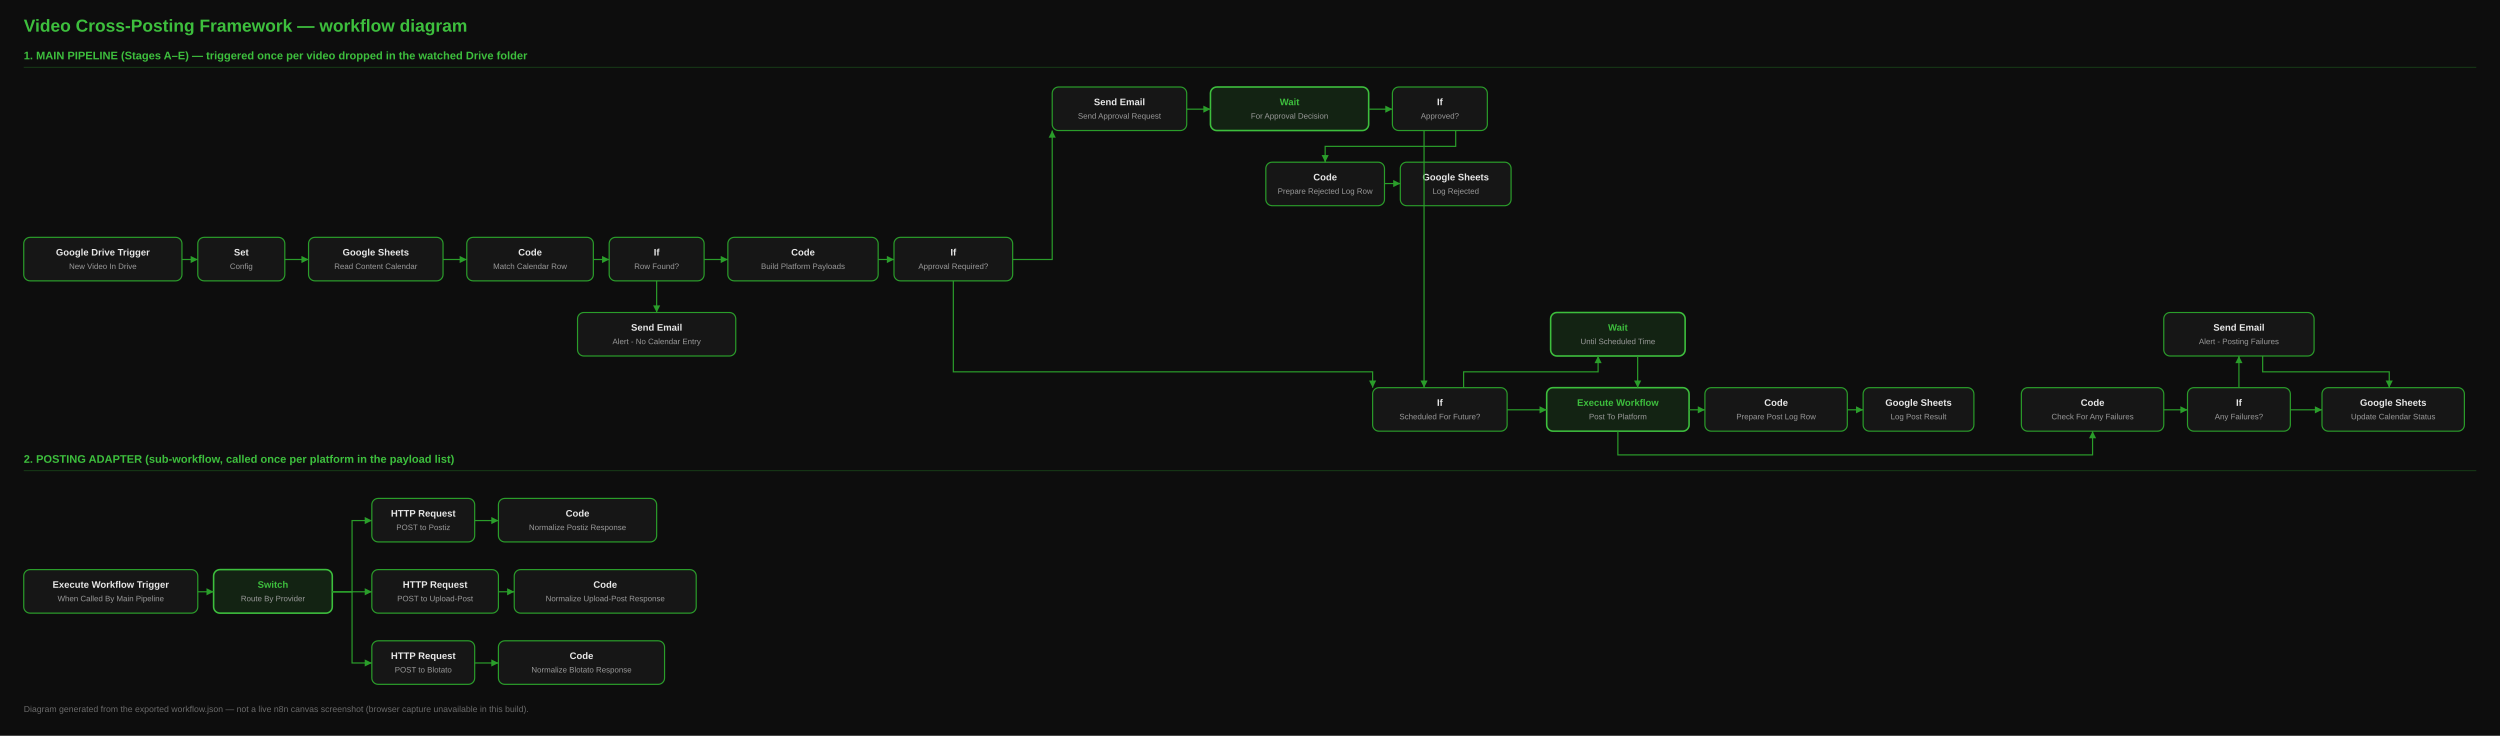
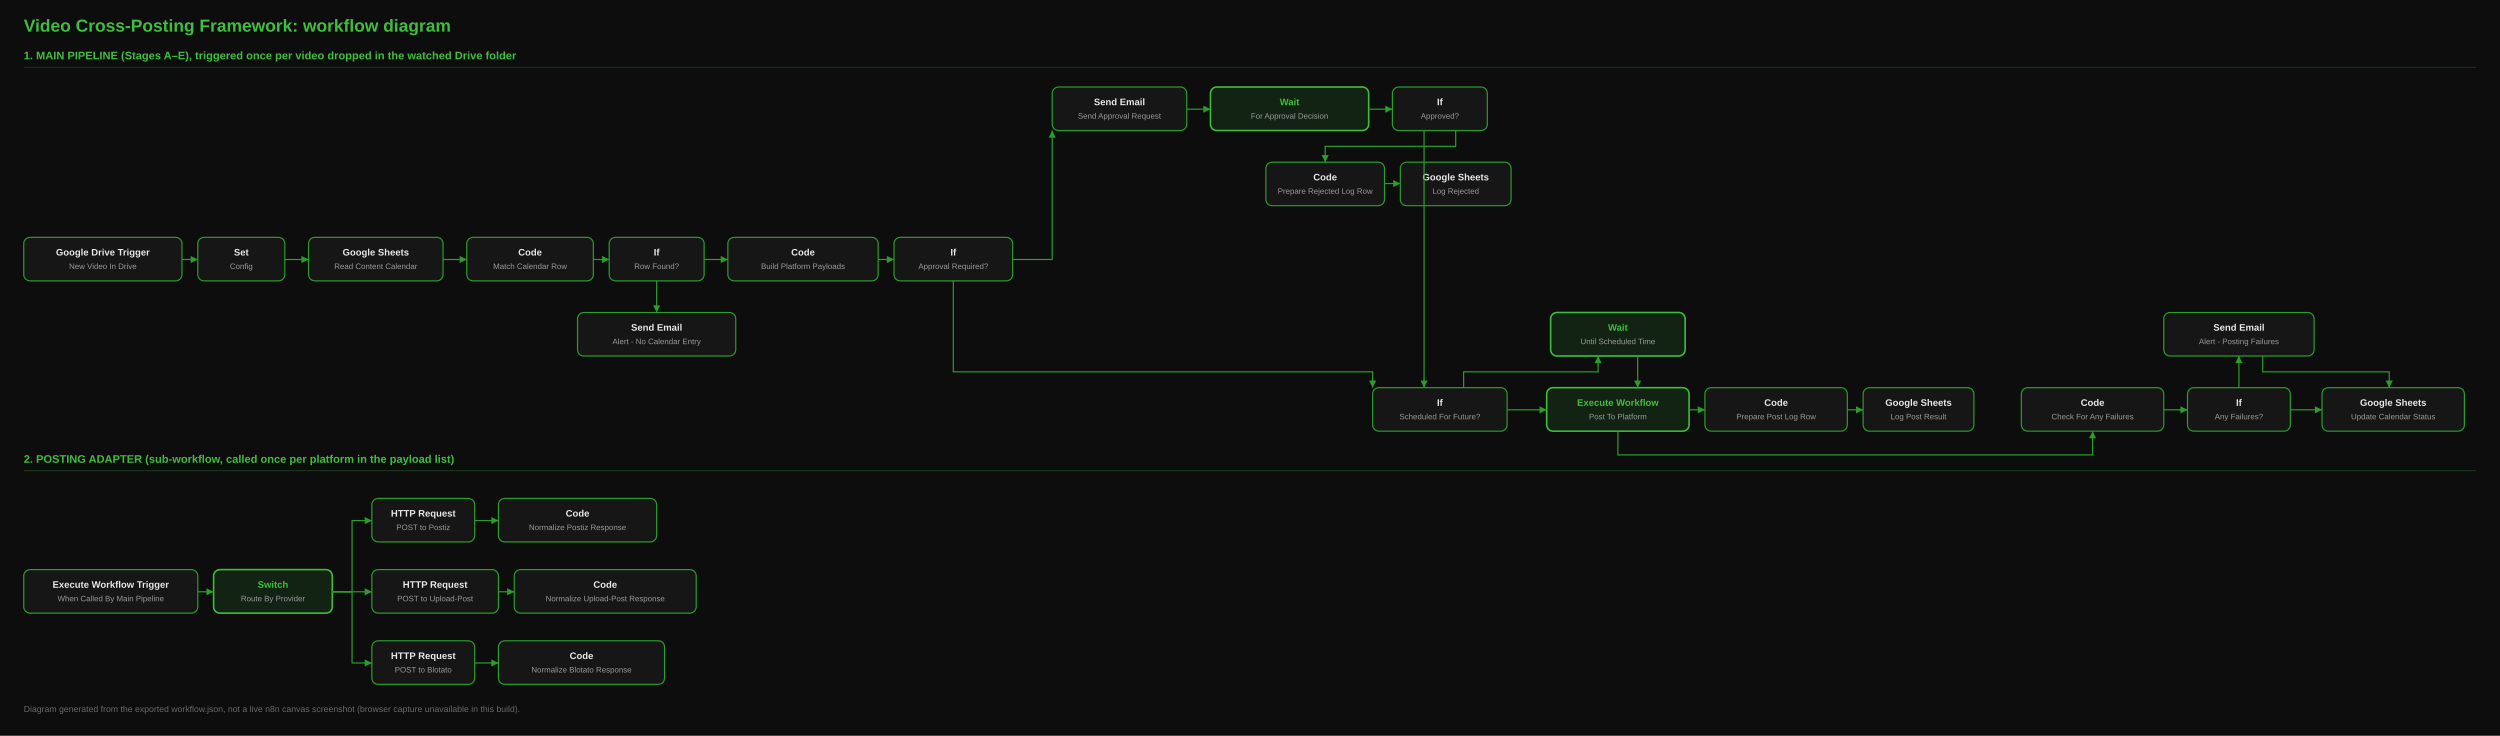
<svg xmlns="http://www.w3.org/2000/svg" viewBox="0 0 3160 930" font-family="DM Sans, Arial, sans-serif">
  <rect width="3160" height="930" fill="#0d0d0d" />
-   <text x="30" y="40" fill="#3DBF3D" font-family="Syne, Arial, sans-serif" font-size="22" font-weight="700">Video Cross-Posting Framework — workflow diagram</text>
-   <text x="30" y="75" fill="#3DBF3D" font-size="14" font-weight="700">1. MAIN PIPELINE (Stages A–E) — triggered once per video dropped in the watched Drive folder</text>
+   <text x="30" y="40" fill="#3DBF3D" font-family="Syne, Arial, sans-serif" font-size="22" font-weight="700">Video Cross-Posting Framework: workflow diagram</text>
+   <text x="30" y="75" fill="#3DBF3D" font-size="14" font-weight="700">1. MAIN PIPELINE (Stages A–E), triggered once per video dropped in the watched Drive folder</text>
  <line x1="30" y1="85" x2="3130" y2="85" stroke="#2A9D2A" stroke-width="1" opacity="0.4" />
  <g font-size="12" fill="#e8e8e8">
    <rect x="1330" y="110" width="170" height="55" rx="8" fill="#161616" stroke="#2A9D2A" stroke-width="1.5" />
    <text x="1415" y="133" text-anchor="middle" font-weight="600">Send Email</text>
    <text x="1415" y="150" text-anchor="middle" font-size="10" fill="#9a9a9a">Send Approval Request</text>
    <rect x="1530" y="110" width="200" height="55" rx="8" fill="#132313" stroke="#3DBF3D" stroke-width="2" />
    <text x="1630" y="133" text-anchor="middle" font-weight="700" fill="#3DBF3D">Wait</text>
    <text x="1630" y="150" text-anchor="middle" font-size="10" fill="#9a9a9a">For Approval Decision</text>
    <rect x="1760" y="110" width="120" height="55" rx="8" fill="#161616" stroke="#2A9D2A" stroke-width="1.5" />
    <text x="1820" y="133" text-anchor="middle" font-weight="600">If</text>
    <text x="1820" y="150" text-anchor="middle" font-size="10" fill="#9a9a9a">Approved?</text>
    <rect x="1600" y="205" width="150" height="55" rx="8" fill="#161616" stroke="#2A9D2A" stroke-width="1.5" />
    <text x="1675" y="228" text-anchor="middle" font-weight="600">Code</text>
    <text x="1675" y="245" text-anchor="middle" font-size="10" fill="#9a9a9a">Prepare Rejected Log Row</text>
    <rect x="1770" y="205" width="140" height="55" rx="8" fill="#161616" stroke="#2A9D2A" stroke-width="1.5" />
    <text x="1840" y="228" text-anchor="middle" font-weight="600">Google Sheets</text>
    <text x="1840" y="245" text-anchor="middle" font-size="10" fill="#9a9a9a">Log Rejected</text>
    <rect x="30" y="300" width="200" height="55" rx="8" fill="#161616" stroke="#2A9D2A" stroke-width="1.5" />
    <text x="130" y="323" text-anchor="middle" font-weight="600">Google Drive Trigger</text>
    <text x="130" y="340" text-anchor="middle" font-size="10" fill="#9a9a9a">New Video In Drive</text>
    <rect x="250" y="300" width="110" height="55" rx="8" fill="#161616" stroke="#2A9D2A" stroke-width="1.5" />
    <text x="305" y="323" text-anchor="middle" font-weight="600">Set</text>
    <text x="305" y="340" text-anchor="middle" font-size="10" fill="#9a9a9a">Config</text>
    <rect x="390" y="300" width="170" height="55" rx="8" fill="#161616" stroke="#2A9D2A" stroke-width="1.5" />
    <text x="475" y="323" text-anchor="middle" font-weight="600">Google Sheets</text>
    <text x="475" y="340" text-anchor="middle" font-size="10" fill="#9a9a9a">Read Content Calendar</text>
    <rect x="590" y="300" width="160" height="55" rx="8" fill="#161616" stroke="#2A9D2A" stroke-width="1.5" />
    <text x="670" y="323" text-anchor="middle" font-weight="600">Code</text>
    <text x="670" y="340" text-anchor="middle" font-size="10" fill="#9a9a9a">Match Calendar Row</text>
    <rect x="770" y="300" width="120" height="55" rx="8" fill="#161616" stroke="#2A9D2A" stroke-width="1.5" />
    <text x="830" y="323" text-anchor="middle" font-weight="600">If</text>
    <text x="830" y="340" text-anchor="middle" font-size="10" fill="#9a9a9a">Row Found?</text>
    <rect x="920" y="300" width="190" height="55" rx="8" fill="#161616" stroke="#2A9D2A" stroke-width="1.5" />
    <text x="1015" y="323" text-anchor="middle" font-weight="600">Code</text>
    <text x="1015" y="340" text-anchor="middle" font-size="10" fill="#9a9a9a">Build Platform Payloads</text>
    <rect x="1130" y="300" width="150" height="55" rx="8" fill="#161616" stroke="#2A9D2A" stroke-width="1.5" />
    <text x="1205" y="323" text-anchor="middle" font-weight="600">If</text>
    <text x="1205" y="340" text-anchor="middle" font-size="10" fill="#9a9a9a">Approval Required?</text>
    <rect x="730" y="395" width="200" height="55" rx="8" fill="#161616" stroke="#2A9D2A" stroke-width="1.5" />
    <text x="830" y="418" text-anchor="middle" font-weight="600">Send Email</text>
    <text x="830" y="435" text-anchor="middle" font-size="10" fill="#9a9a9a">Alert - No Calendar Entry</text>
    <rect x="1960" y="395" width="170" height="55" rx="8" fill="#132313" stroke="#3DBF3D" stroke-width="2" />
    <text x="2045" y="418" text-anchor="middle" font-weight="700" fill="#3DBF3D">Wait</text>
    <text x="2045" y="435" text-anchor="middle" font-size="10" fill="#9a9a9a">Until Scheduled Time</text>
    <rect x="2735" y="395" width="190" height="55" rx="8" fill="#161616" stroke="#2A9D2A" stroke-width="1.5" />
    <text x="2830" y="418" text-anchor="middle" font-weight="600">Send Email</text>
    <text x="2830" y="435" text-anchor="middle" font-size="10" fill="#9a9a9a">Alert - Posting Failures</text>
    <rect x="1735" y="490" width="170" height="55" rx="8" fill="#161616" stroke="#2A9D2A" stroke-width="1.5" />
    <text x="1820" y="513" text-anchor="middle" font-weight="600">If</text>
    <text x="1820" y="530" text-anchor="middle" font-size="10" fill="#9a9a9a">Scheduled For Future?</text>
    <rect x="1955" y="490" width="180" height="55" rx="8" fill="#132313" stroke="#3DBF3D" stroke-width="2" />
    <text x="2045" y="513" text-anchor="middle" font-weight="700" fill="#3DBF3D">Execute Workflow</text>
    <text x="2045" y="530" text-anchor="middle" font-size="10" fill="#9a9a9a">Post To Platform</text>
    <rect x="2155" y="490" width="180" height="55" rx="8" fill="#161616" stroke="#2A9D2A" stroke-width="1.5" />
    <text x="2245" y="513" text-anchor="middle" font-weight="600">Code</text>
    <text x="2245" y="530" text-anchor="middle" font-size="10" fill="#9a9a9a">Prepare Post Log Row</text>
    <rect x="2355" y="490" width="140" height="55" rx="8" fill="#161616" stroke="#2A9D2A" stroke-width="1.5" />
    <text x="2425" y="513" text-anchor="middle" font-weight="600">Google Sheets</text>
    <text x="2425" y="530" text-anchor="middle" font-size="10" fill="#9a9a9a">Log Post Result</text>
    <rect x="2555" y="490" width="180" height="55" rx="8" fill="#161616" stroke="#2A9D2A" stroke-width="1.5" />
    <text x="2645" y="513" text-anchor="middle" font-weight="600">Code</text>
    <text x="2645" y="530" text-anchor="middle" font-size="10" fill="#9a9a9a">Check For Any Failures</text>
    <rect x="2765" y="490" width="130" height="55" rx="8" fill="#161616" stroke="#2A9D2A" stroke-width="1.5" />
    <text x="2830" y="513" text-anchor="middle" font-weight="600">If</text>
    <text x="2830" y="530" text-anchor="middle" font-size="10" fill="#9a9a9a">Any Failures?</text>
    <rect x="2935" y="490" width="180" height="55" rx="8" fill="#161616" stroke="#2A9D2A" stroke-width="1.5" />
    <text x="3025" y="513" text-anchor="middle" font-weight="600">Google Sheets</text>
    <text x="3025" y="530" text-anchor="middle" font-size="10" fill="#9a9a9a">Update Calendar Status</text>
  </g>
  <g stroke="#2A9D2A" stroke-width="1.5" fill="none" marker-end="url(#arrow)">
    <path d="M230,328 L250,328" />
    <path d="M360,328 L390,328" />
    <path d="M560,328 L590,328" />
    <path d="M750,328 L770,328" />
    <path d="M890,328 L920,328" />
    <path d="M830,355 L830,395" />
    <path d="M1110,328 L1130,328" />
    <path d="M1280,328 L1330,328 L1330,165" />
    <path d="M1205,355 L1205,470 L1735,470 L1735,490" />
    <path d="M1500,138 L1530,138" />
    <path d="M1730,138 L1760,138" />
    <path d="M1800,165 L1800,490" />
    <path d="M1840,165 L1840,185 L1675,185 L1675,205" />
    <path d="M1750,232 L1770,232" />
    <path d="M1850,490 L1850,470 L2020,470 L2020,450" />
    <path d="M1905,518 L1955,518" />
    <path d="M2070,450 L2070,490" />
    <path d="M2135,518 L2155,518" />
    <path d="M2335,518 L2355,518" />
    <path d="M2045,545 L2045,575 L2645,575 L2645,545" />
    <path d="M2735,518 L2765,518" />
    <path d="M2830,490 L2830,450" />
    <path d="M2895,518 L2935,518" />
    <path d="M2860,450 L2860,470 L3020,470 L3020,490" />
  </g>
  <text x="30" y="585" fill="#3DBF3D" font-size="14" font-weight="700">2. POSTING ADAPTER (sub-workflow, called once per platform in the payload list)</text>
  <line x1="30" y1="595" x2="3130" y2="595" stroke="#2A9D2A" stroke-width="1" opacity="0.4" />
  <g font-size="12" fill="#e8e8e8">
    <rect x="30" y="720" width="220" height="55" rx="8" fill="#161616" stroke="#2A9D2A" stroke-width="1.5" />
    <text x="140" y="743" text-anchor="middle" font-weight="600">Execute Workflow Trigger</text>
    <text x="140" y="760" text-anchor="middle" font-size="10" fill="#9a9a9a">When Called By Main Pipeline</text>
    <rect x="270" y="720" width="150" height="55" rx="8" fill="#132313" stroke="#3DBF3D" stroke-width="2" />
    <text x="345" y="743" text-anchor="middle" font-weight="700" fill="#3DBF3D">Switch</text>
    <text x="345" y="760" text-anchor="middle" font-size="10" fill="#9a9a9a">Route By Provider</text>
    <rect x="470" y="630" width="130" height="55" rx="8" fill="#161616" stroke="#2A9D2A" stroke-width="1.5" />
    <text x="535" y="653" text-anchor="middle" font-weight="600">HTTP Request</text>
    <text x="535" y="670" text-anchor="middle" font-size="10" fill="#9a9a9a">POST to Postiz</text>
    <rect x="630" y="630" width="200" height="55" rx="8" fill="#161616" stroke="#2A9D2A" stroke-width="1.5" />
    <text x="730" y="653" text-anchor="middle" font-weight="600">Code</text>
    <text x="730" y="670" text-anchor="middle" font-size="10" fill="#9a9a9a">Normalize Postiz Response</text>
    <rect x="470" y="720" width="160" height="55" rx="8" fill="#161616" stroke="#2A9D2A" stroke-width="1.5" />
    <text x="550" y="743" text-anchor="middle" font-weight="600">HTTP Request</text>
    <text x="550" y="760" text-anchor="middle" font-size="10" fill="#9a9a9a">POST to Upload-Post</text>
    <rect x="650" y="720" width="230" height="55" rx="8" fill="#161616" stroke="#2A9D2A" stroke-width="1.5" />
    <text x="765" y="743" text-anchor="middle" font-weight="600">Code</text>
    <text x="765" y="760" text-anchor="middle" font-size="10" fill="#9a9a9a">Normalize Upload-Post Response</text>
    <rect x="470" y="810" width="130" height="55" rx="8" fill="#161616" stroke="#2A9D2A" stroke-width="1.5" />
    <text x="535" y="833" text-anchor="middle" font-weight="600">HTTP Request</text>
    <text x="535" y="850" text-anchor="middle" font-size="10" fill="#9a9a9a">POST to Blotato</text>
    <rect x="630" y="810" width="210" height="55" rx="8" fill="#161616" stroke="#2A9D2A" stroke-width="1.5" />
    <text x="735" y="833" text-anchor="middle" font-weight="600">Code</text>
    <text x="735" y="850" text-anchor="middle" font-size="10" fill="#9a9a9a">Normalize Blotato Response</text>
  </g>
  <g stroke="#2A9D2A" stroke-width="1.5" fill="none" marker-end="url(#arrow)">
    <path d="M250,748 L270,748" />
    <path d="M420,748 L445,748 L445,658 L470,658" />
    <path d="M420,748 L470,748" />
    <path d="M420,748 L445,748 L445,838 L470,838" />
    <path d="M600,658 L630,658" />
    <path d="M630,748 L650,748" />
    <path d="M600,838 L630,838" />
  </g>
  <defs>
    <marker id="arrow" markerWidth="8" markerHeight="8" refX="6" refY="3" orient="auto">
      <path d="M0,0 L6,3 L0,6 Z" fill="#2A9D2A" />
    </marker>
  </defs>
-   <text x="30" y="900" fill="#6a6a6a" font-size="11">Diagram generated from the exported workflow.json — not a live n8n canvas screenshot (browser capture unavailable in this build).</text>
+   <text x="30" y="900" fill="#6a6a6a" font-size="11">Diagram generated from the exported workflow.json, not a live n8n canvas screenshot (browser capture unavailable in this build).</text>
</svg>
